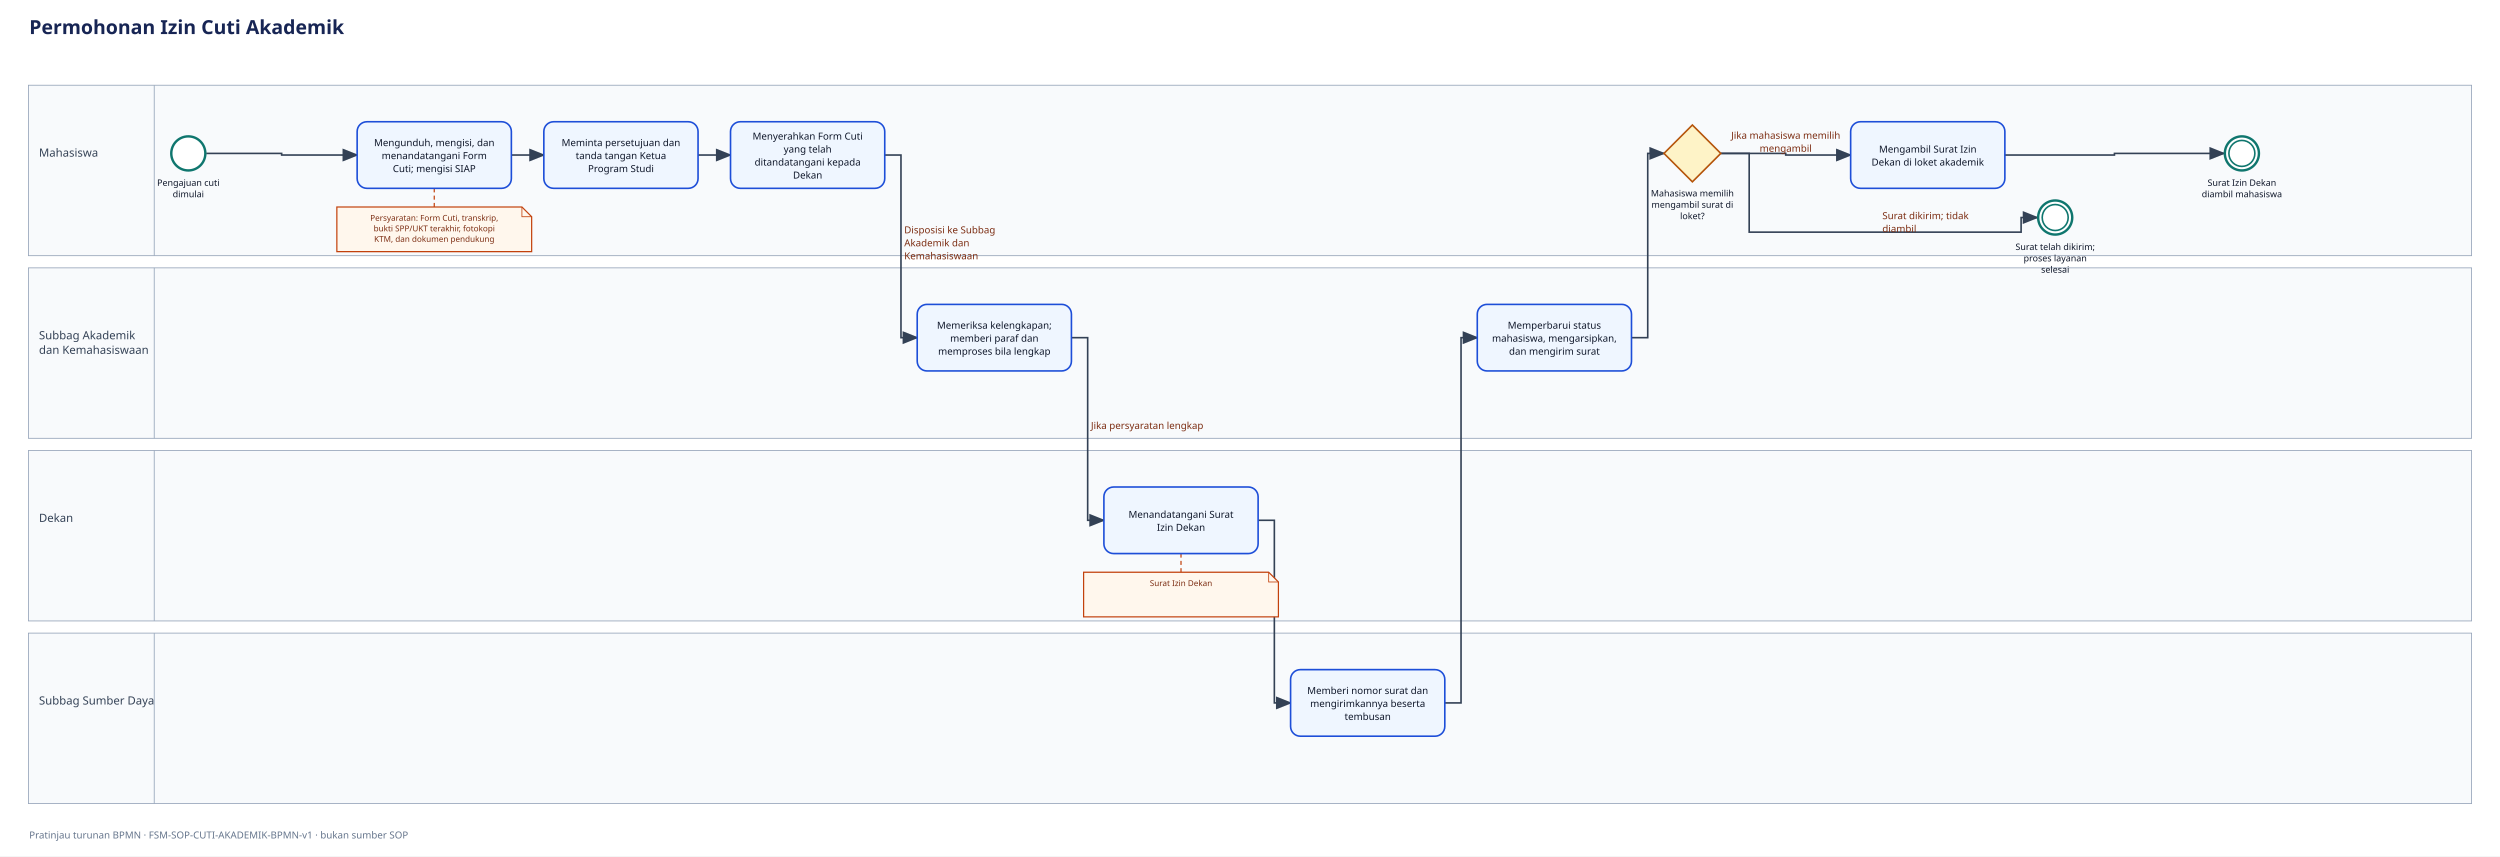
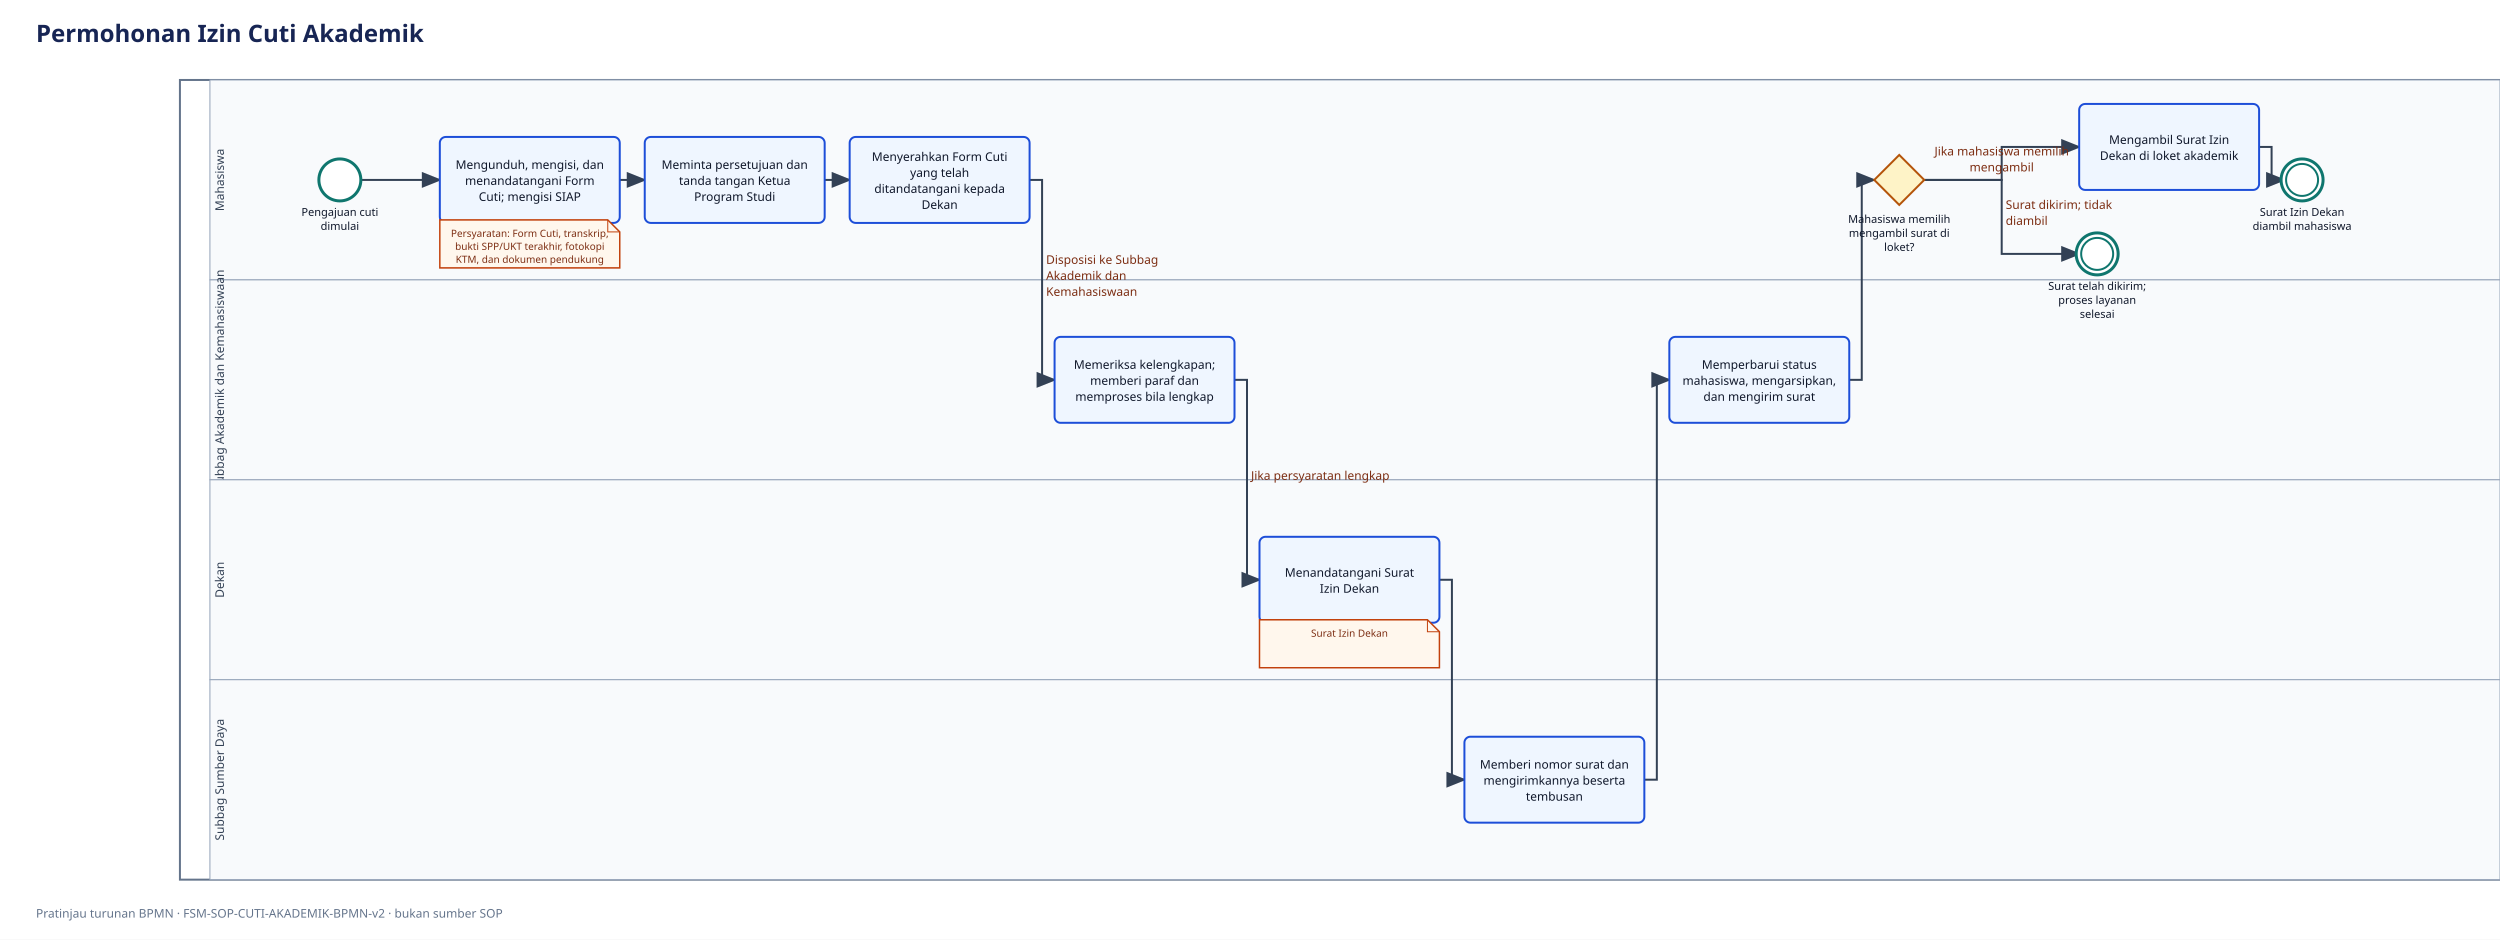
- <svg xmlns="http://www.w3.org/2000/svg" width="3080" height="1055" viewBox="0 0 3080 1055">
+ <svg xmlns="http://www.w3.org/2000/svg" width="2501" height="940" viewBox="0 0 2501 940">
  <defs>
    <marker id="panah" markerWidth="10" markerHeight="8" refX="9" refY="4" orient="auto">
      <path d="M0,0 L10,4 L0,8 z" fill="#334155" />
    </marker>
  </defs>
  <rect width="100%" height="100%" fill="#ffffff" />
  <text x="36" y="42" font-family="sans-serif" font-size="24" font-weight="700" fill="#172554">Permohonan Izin Cuti Akademik</text>
-   <rect x="35" y="105" width="3010" height="210" fill="#f8fafc" stroke="#94a3b8" />
-   <line x1="190" y1="105" x2="190" y2="315" stroke="#94a3b8" />
-   <text x="48" y="193" font-family="sans-serif" font-size="14" fill="#334155">Mahasiswa</text>
-   <rect x="35" y="330" width="3010" height="210" fill="#f8fafc" stroke="#94a3b8" />
-   <line x1="190" y1="330" x2="190" y2="540" stroke="#94a3b8" />
-   <text x="48" y="418" font-family="sans-serif" font-size="14" fill="#334155">Subbag Akademik</text>
-   <text x="48" y="436" font-family="sans-serif" font-size="14" fill="#334155">dan Kemahasiswaan</text>
-   <rect x="35" y="555" width="3010" height="210" fill="#f8fafc" stroke="#94a3b8" />
-   <line x1="190" y1="555" x2="190" y2="765" stroke="#94a3b8" />
-   <text x="48" y="643" font-family="sans-serif" font-size="14" fill="#334155">Dekan</text>
-   <rect x="35" y="780" width="3010" height="210" fill="#f8fafc" stroke="#94a3b8" />
-   <line x1="190" y1="780" x2="190" y2="990" stroke="#94a3b8" />
-   <text x="48" y="868" font-family="sans-serif" font-size="14" fill="#334155">Subbag Sumber Daya</text>
-   <path d="M 254 189.0 H 347.0 V 191.0 H 440" fill="none" stroke="#334155" stroke-width="2" marker-end="url(#panah)" />
-   <path d="M 630 191.0 H 650.0 V 191.0 H 670" fill="none" stroke="#334155" stroke-width="2" marker-end="url(#panah)" />
-   <path d="M 860 191.0 H 880.0 V 191.0 H 900" fill="none" stroke="#334155" stroke-width="2" marker-end="url(#panah)" />
-   <path d="M 1090 191.0 H 1110.0 V 416.0 H 1130" fill="none" stroke="#334155" stroke-width="2" marker-end="url(#panah)" />
-   <text x="1114.0" y="287.5" text-anchor="start" font-family="sans-serif" font-size="12" fill="#7c2d12">Disposisi ke Subbag</text>
-   <text x="1114.0" y="303.5" text-anchor="start" font-family="sans-serif" font-size="12" fill="#7c2d12">Akademik dan</text>
-   <text x="1114.0" y="319.5" text-anchor="start" font-family="sans-serif" font-size="12" fill="#7c2d12">Kemahasiswaan</text>
-   <path d="M 1320 416.0 H 1340.0 V 641.0 H 1360" fill="none" stroke="#334155" stroke-width="2" marker-end="url(#panah)" />
-   <text x="1344.0" y="528.5" text-anchor="start" font-family="sans-serif" font-size="12" fill="#7c2d12">Jika persyaratan lengkap</text>
-   <path d="M 1550 641.0 H 1570.0 V 866.0 H 1590" fill="none" stroke="#334155" stroke-width="2" marker-end="url(#panah)" />
-   <path d="M 1780 866.0 H 1800.0 V 416.0 H 1820" fill="none" stroke="#334155" stroke-width="2" marker-end="url(#panah)" />
-   <path d="M 2010 416.0 H 2030.0 V 189.0 H 2050" fill="none" stroke="#334155" stroke-width="2" marker-end="url(#panah)" />
-   <path d="M 2120 189.0 H 2200.0 V 191.0 H 2280" fill="none" stroke="#334155" stroke-width="2" marker-end="url(#panah)" />
-   <text x="2200.0" y="171.0" text-anchor="middle" font-family="sans-serif" font-size="12" fill="#7c2d12">Jika mahasiswa memilih</text>
-   <text x="2200.0" y="187.0" text-anchor="middle" font-family="sans-serif" font-size="12" fill="#7c2d12">mengambil</text>
-   <path d="M 2120 189.0 H 2155 V 286.0 H 2490 V 268.0 H 2510" fill="none" stroke="#334155" stroke-width="2" marker-end="url(#panah)" />
-   <text x="2319.0" y="270.0" text-anchor="start" font-family="sans-serif" font-size="12" fill="#7c2d12">Surat dikirim; tidak</text>
-   <text x="2319.0" y="286.0" text-anchor="start" font-family="sans-serif" font-size="12" fill="#7c2d12">diambil</text>
-   <path d="M 2470 191.0 H 2605.0 V 189.0 H 2740" fill="none" stroke="#334155" stroke-width="2" marker-end="url(#panah)" />
-   <path d="M 535.0 255 V 243.5 H 535.0 V 232" fill="none" stroke="#c2410c" stroke-width="1.5" stroke-dasharray="5 4" />
-   <path d="M 1455.0 682 V 693.5 H 1455.0 V 705" fill="none" stroke="#c2410c" stroke-width="1.5" stroke-dasharray="5 4" />
-   <circle cx="232.0" cy="189.0" r="21" fill="#fff" stroke="#0f766e" stroke-width="3" />
-   <text x="232.0" y="229" text-anchor="middle" font-family="sans-serif" font-size="11" fill="#0f172a">Pengajuan cuti</text>
-   <text x="232.0" y="243" text-anchor="middle" font-family="sans-serif" font-size="11" fill="#0f172a">dimulai</text>
-   <rect x="440" y="150" width="190" height="82" rx="12" fill="#eff6ff" stroke="#1d4ed8" stroke-width="2" />
-   <text x="535.0" y="180.0" text-anchor="middle" font-family="sans-serif" font-size="12" fill="#0f172a">Mengunduh, mengisi, dan</text>
-   <text x="535.0" y="196.0" text-anchor="middle" font-family="sans-serif" font-size="12" fill="#0f172a">menandatangani Form</text>
-   <text x="535.0" y="212.0" text-anchor="middle" font-family="sans-serif" font-size="12" fill="#0f172a">Cuti; mengisi SIAP</text>
-   <rect x="670" y="150" width="190" height="82" rx="12" fill="#eff6ff" stroke="#1d4ed8" stroke-width="2" />
-   <text x="765.0" y="180.0" text-anchor="middle" font-family="sans-serif" font-size="12" fill="#0f172a">Meminta persetujuan dan</text>
-   <text x="765.0" y="196.0" text-anchor="middle" font-family="sans-serif" font-size="12" fill="#0f172a">tanda tangan Ketua</text>
-   <text x="765.0" y="212.0" text-anchor="middle" font-family="sans-serif" font-size="12" fill="#0f172a">Program Studi</text>
-   <rect x="900" y="150" width="190" height="82" rx="12" fill="#eff6ff" stroke="#1d4ed8" stroke-width="2" />
-   <text x="995.0" y="172.0" text-anchor="middle" font-family="sans-serif" font-size="12" fill="#0f172a">Menyerahkan Form Cuti</text>
-   <text x="995.0" y="188.0" text-anchor="middle" font-family="sans-serif" font-size="12" fill="#0f172a">yang telah</text>
-   <text x="995.0" y="204.0" text-anchor="middle" font-family="sans-serif" font-size="12" fill="#0f172a">ditandatangani kepada</text>
-   <text x="995.0" y="220.0" text-anchor="middle" font-family="sans-serif" font-size="12" fill="#0f172a">Dekan</text>
-   <rect x="1130" y="375" width="190" height="82" rx="12" fill="#eff6ff" stroke="#1d4ed8" stroke-width="2" />
-   <text x="1225.0" y="405.0" text-anchor="middle" font-family="sans-serif" font-size="12" fill="#0f172a">Memeriksa kelengkapan;</text>
-   <text x="1225.0" y="421.0" text-anchor="middle" font-family="sans-serif" font-size="12" fill="#0f172a">memberi paraf dan</text>
-   <text x="1225.0" y="437.0" text-anchor="middle" font-family="sans-serif" font-size="12" fill="#0f172a">memproses bila lengkap</text>
-   <rect x="1360" y="600" width="190" height="82" rx="12" fill="#eff6ff" stroke="#1d4ed8" stroke-width="2" />
-   <text x="1455.0" y="638.0" text-anchor="middle" font-family="sans-serif" font-size="12" fill="#0f172a">Menandatangani Surat</text>
-   <text x="1455.0" y="654.0" text-anchor="middle" font-family="sans-serif" font-size="12" fill="#0f172a">Izin Dekan</text>
-   <rect x="1590" y="825" width="190" height="82" rx="12" fill="#eff6ff" stroke="#1d4ed8" stroke-width="2" />
-   <text x="1685.0" y="855.0" text-anchor="middle" font-family="sans-serif" font-size="12" fill="#0f172a">Memberi nomor surat dan</text>
-   <text x="1685.0" y="871.0" text-anchor="middle" font-family="sans-serif" font-size="12" fill="#0f172a">mengirimkannya beserta</text>
-   <text x="1685.0" y="887.0" text-anchor="middle" font-family="sans-serif" font-size="12" fill="#0f172a">tembusan</text>
-   <rect x="1820" y="375" width="190" height="82" rx="12" fill="#eff6ff" stroke="#1d4ed8" stroke-width="2" />
-   <text x="1915.0" y="405.0" text-anchor="middle" font-family="sans-serif" font-size="12" fill="#0f172a">Memperbarui status</text>
-   <text x="1915.0" y="421.0" text-anchor="middle" font-family="sans-serif" font-size="12" fill="#0f172a">mahasiswa, mengarsipkan,</text>
-   <text x="1915.0" y="437.0" text-anchor="middle" font-family="sans-serif" font-size="12" fill="#0f172a">dan mengirim surat</text>
-   <polygon points="2085.0,154 2120,189.0 2085.0,224 2050,189.0" fill="#fef3c7" stroke="#b45309" stroke-width="2" />
-   <text x="2085.0" y="242" text-anchor="middle" font-family="sans-serif" font-size="11" fill="#0f172a">Mahasiswa memilih</text>
-   <text x="2085.0" y="256" text-anchor="middle" font-family="sans-serif" font-size="11" fill="#0f172a">mengambil surat di</text>
-   <text x="2085.0" y="270" text-anchor="middle" font-family="sans-serif" font-size="11" fill="#0f172a">loket?</text>
-   <rect x="2280" y="150" width="190" height="82" rx="12" fill="#eff6ff" stroke="#1d4ed8" stroke-width="2" />
-   <text x="2375.0" y="188.0" text-anchor="middle" font-family="sans-serif" font-size="12" fill="#0f172a">Mengambil Surat Izin</text>
-   <text x="2375.0" y="204.0" text-anchor="middle" font-family="sans-serif" font-size="12" fill="#0f172a">Dekan di loket akademik</text>
-   <circle cx="2532.0" cy="268.0" r="21" fill="#fff" stroke="#0f766e" stroke-width="3" />
-   <circle cx="2532.0" cy="268.0" r="16" fill="none" stroke="#0f766e" stroke-width="2" />
-   <text x="2532.0" y="308" text-anchor="middle" font-family="sans-serif" font-size="11" fill="#0f172a">Surat telah dikirim;</text>
-   <text x="2532.0" y="322" text-anchor="middle" font-family="sans-serif" font-size="11" fill="#0f172a">proses layanan</text>
-   <text x="2532.0" y="336" text-anchor="middle" font-family="sans-serif" font-size="11" fill="#0f172a">selesai</text>
-   <circle cx="2762.0" cy="189.0" r="21" fill="#fff" stroke="#0f766e" stroke-width="3" />
-   <circle cx="2762.0" cy="189.0" r="16" fill="none" stroke="#0f766e" stroke-width="2" />
-   <text x="2762.0" y="229" text-anchor="middle" font-family="sans-serif" font-size="11" fill="#0f172a">Surat Izin Dekan</text>
-   <text x="2762.0" y="243" text-anchor="middle" font-family="sans-serif" font-size="11" fill="#0f172a">diambil mahasiswa</text>
-   <path d="M 415 255 h 228 l 12 12 v 43 h -240 z" fill="#fff7ed" stroke="#c2410c" stroke-width="1.5" />
-   <path d="M 643 255 v 12 h 12" fill="none" stroke="#c2410c" />
-   <text x="535.0" y="272" text-anchor="middle" font-family="sans-serif" font-size="10" fill="#7c2d12">Persyaratan: Form Cuti, transkrip,</text>
-   <text x="535.0" y="285" text-anchor="middle" font-family="sans-serif" font-size="10" fill="#7c2d12">bukti SPP/UKT terakhir, fotokopi</text>
-   <text x="535.0" y="298" text-anchor="middle" font-family="sans-serif" font-size="10" fill="#7c2d12">KTM, dan dokumen pendukung</text>
-   <path d="M 1335 705 h 228 l 12 12 v 43 h -240 z" fill="#fff7ed" stroke="#c2410c" stroke-width="1.5" />
-   <path d="M 1563 705 v 12 h 12" fill="none" stroke="#c2410c" />
-   <text x="1455.0" y="722" text-anchor="middle" font-family="sans-serif" font-size="10" fill="#7c2d12">Surat Izin Dekan</text>
-   <text x="36" y="1033" font-family="sans-serif" font-size="12" fill="#64748b">Pratinjau turunan BPMN · FSM-SOP-CUTI-AKADEMIK-BPMN-v1 · bukan sumber SOP</text>
+   <rect x="180" y="80" width="2321" height="800" fill="#ffffff" stroke="#64748b" stroke-width="2" />
+   <rect x="210" y="80" width="2291" height="200" fill="#f8fafc" stroke="#94a3b8" />
+   <text x="224" y="180.0" transform="rotate(-90 224 180.0)" text-anchor="middle" font-family="sans-serif" font-size="12" fill="#334155">Mahasiswa</text>
+   <rect x="210" y="280" width="2291" height="200" fill="#f8fafc" stroke="#94a3b8" />
+   <text x="224" y="380.0" transform="rotate(-90 224 380.0)" text-anchor="middle" font-family="sans-serif" font-size="12" fill="#334155">Subbag Akademik dan Kemahasiswaan</text>
+   <rect x="210" y="480" width="2291" height="200" fill="#f8fafc" stroke="#94a3b8" />
+   <text x="224" y="580.0" transform="rotate(-90 224 580.0)" text-anchor="middle" font-family="sans-serif" font-size="12" fill="#334155">Dekan</text>
+   <rect x="210" y="680" width="2291" height="200" fill="#f8fafc" stroke="#94a3b8" />
+   <text x="224" y="780.0" transform="rotate(-90 224 780.0)" text-anchor="middle" font-family="sans-serif" font-size="12" fill="#334155">Subbag Sumber Daya</text>
+   <path d="M 358 180 L 399 180 L 399 180 L 440 180" fill="none" stroke="#334155" stroke-width="2" marker-end="url(#panah)" />
+   <path d="M 620 180 L 632.5 180 L 632.5 180 L 645 180" fill="none" stroke="#334155" stroke-width="2" marker-end="url(#panah)" />
+   <path d="M 825 180 L 837.5 180 L 837.5 180 L 850 180" fill="none" stroke="#334155" stroke-width="2" marker-end="url(#panah)" />
+   <path d="M 1030 180 L 1042.5 180 L 1042.5 380 L 1055 380" fill="none" stroke="#334155" stroke-width="2" marker-end="url(#panah)" />
+   <text x="1046.5" y="264.0" text-anchor="start" font-family="sans-serif" font-size="12" fill="#7c2d12">Disposisi ke Subbag</text>
+   <text x="1046.5" y="280.0" text-anchor="start" font-family="sans-serif" font-size="12" fill="#7c2d12">Akademik dan</text>
+   <text x="1046.5" y="296.0" text-anchor="start" font-family="sans-serif" font-size="12" fill="#7c2d12">Kemahasiswaan</text>
+   <path d="M 1235 380 L 1247.5 380 L 1247.5 580 L 1260 580" fill="none" stroke="#334155" stroke-width="2" marker-end="url(#panah)" />
+   <text x="1251.5" y="480.0" text-anchor="start" font-family="sans-serif" font-size="12" fill="#7c2d12">Jika persyaratan lengkap</text>
+   <path d="M 1440 580 L 1452.5 580 L 1452.5 780 L 1465 780" fill="none" stroke="#334155" stroke-width="2" marker-end="url(#panah)" />
+   <path d="M 1645 780 L 1657.5 780 L 1657.5 380 L 1670 380" fill="none" stroke="#334155" stroke-width="2" marker-end="url(#panah)" />
+   <path d="M 1850 380 L 1862.5 380 L 1862.5 180 L 1875 180" fill="none" stroke="#334155" stroke-width="2" marker-end="url(#panah)" />
+   <path d="M 1925 180 L 2002.5 180 L 2002.5 147 L 2080 147" fill="none" stroke="#334155" stroke-width="2" marker-end="url(#panah)" />
+   <text x="2002.5" y="155.5" text-anchor="middle" font-family="sans-serif" font-size="12" fill="#7c2d12">Jika mahasiswa memilih</text>
+   <text x="2002.5" y="171.5" text-anchor="middle" font-family="sans-serif" font-size="12" fill="#7c2d12">mengambil</text>
+   <path d="M 1925 180 L 2002.5 180 L 2002.5 254 L 2080 254" fill="none" stroke="#334155" stroke-width="2" marker-end="url(#panah)" />
+   <text x="2006.5" y="209.0" text-anchor="start" font-family="sans-serif" font-size="12" fill="#7c2d12">Surat dikirim; tidak</text>
+   <text x="2006.5" y="225.0" text-anchor="start" font-family="sans-serif" font-size="12" fill="#7c2d12">diambil</text>
+   <path d="M 2260 147 L 2272.5 147 L 2272.5 180 L 2285 180" fill="none" stroke="#334155" stroke-width="2" marker-end="url(#panah)" />
+   <path d="M 530.0 220 V 221.5 H 530.0 V 223" fill="none" stroke="#c2410c" stroke-width="1.5" stroke-dasharray="5 4" />
+   <path d="M 1350.0 623 V 621.5 H 1350.0 V 620" fill="none" stroke="#c2410c" stroke-width="1.5" stroke-dasharray="5 4" />
+   <circle cx="340.0" cy="180.0" r="21" fill="#fff" stroke="#0f766e" stroke-width="3" />
+   <text x="340.0" y="216" text-anchor="middle" font-family="sans-serif" font-size="11" fill="#0f172a">Pengajuan cuti</text>
+   <text x="340.0" y="230" text-anchor="middle" font-family="sans-serif" font-size="11" fill="#0f172a">dimulai</text>
+   <rect x="440" y="137" width="180" height="86" rx="6" fill="#eff6ff" stroke="#1d4ed8" stroke-width="2" />
+   <text x="530.0" y="169.0" text-anchor="middle" font-family="sans-serif" font-size="12" fill="#0f172a">Mengunduh, mengisi, dan</text>
+   <text x="530.0" y="185.0" text-anchor="middle" font-family="sans-serif" font-size="12" fill="#0f172a">menandatangani Form</text>
+   <text x="530.0" y="201.0" text-anchor="middle" font-family="sans-serif" font-size="12" fill="#0f172a">Cuti; mengisi SIAP</text>
+   <rect x="645" y="137" width="180" height="86" rx="6" fill="#eff6ff" stroke="#1d4ed8" stroke-width="2" />
+   <text x="735.0" y="169.0" text-anchor="middle" font-family="sans-serif" font-size="12" fill="#0f172a">Meminta persetujuan dan</text>
+   <text x="735.0" y="185.0" text-anchor="middle" font-family="sans-serif" font-size="12" fill="#0f172a">tanda tangan Ketua</text>
+   <text x="735.0" y="201.0" text-anchor="middle" font-family="sans-serif" font-size="12" fill="#0f172a">Program Studi</text>
+   <rect x="850" y="137" width="180" height="86" rx="6" fill="#eff6ff" stroke="#1d4ed8" stroke-width="2" />
+   <text x="940.0" y="161.0" text-anchor="middle" font-family="sans-serif" font-size="12" fill="#0f172a">Menyerahkan Form Cuti</text>
+   <text x="940.0" y="177.0" text-anchor="middle" font-family="sans-serif" font-size="12" fill="#0f172a">yang telah</text>
+   <text x="940.0" y="193.0" text-anchor="middle" font-family="sans-serif" font-size="12" fill="#0f172a">ditandatangani kepada</text>
+   <text x="940.0" y="209.0" text-anchor="middle" font-family="sans-serif" font-size="12" fill="#0f172a">Dekan</text>
+   <rect x="1055" y="337" width="180" height="86" rx="6" fill="#eff6ff" stroke="#1d4ed8" stroke-width="2" />
+   <text x="1145.0" y="369.0" text-anchor="middle" font-family="sans-serif" font-size="12" fill="#0f172a">Memeriksa kelengkapan;</text>
+   <text x="1145.0" y="385.0" text-anchor="middle" font-family="sans-serif" font-size="12" fill="#0f172a">memberi paraf dan</text>
+   <text x="1145.0" y="401.0" text-anchor="middle" font-family="sans-serif" font-size="12" fill="#0f172a">memproses bila lengkap</text>
+   <rect x="1260" y="537" width="180" height="86" rx="6" fill="#eff6ff" stroke="#1d4ed8" stroke-width="2" />
+   <text x="1350.0" y="577.0" text-anchor="middle" font-family="sans-serif" font-size="12" fill="#0f172a">Menandatangani Surat</text>
+   <text x="1350.0" y="593.0" text-anchor="middle" font-family="sans-serif" font-size="12" fill="#0f172a">Izin Dekan</text>
+   <rect x="1465" y="737" width="180" height="86" rx="6" fill="#eff6ff" stroke="#1d4ed8" stroke-width="2" />
+   <text x="1555.0" y="769.0" text-anchor="middle" font-family="sans-serif" font-size="12" fill="#0f172a">Memberi nomor surat dan</text>
+   <text x="1555.0" y="785.0" text-anchor="middle" font-family="sans-serif" font-size="12" fill="#0f172a">mengirimkannya beserta</text>
+   <text x="1555.0" y="801.0" text-anchor="middle" font-family="sans-serif" font-size="12" fill="#0f172a">tembusan</text>
+   <rect x="1670" y="337" width="180" height="86" rx="6" fill="#eff6ff" stroke="#1d4ed8" stroke-width="2" />
+   <text x="1760.0" y="369.0" text-anchor="middle" font-family="sans-serif" font-size="12" fill="#0f172a">Memperbarui status</text>
+   <text x="1760.0" y="385.0" text-anchor="middle" font-family="sans-serif" font-size="12" fill="#0f172a">mahasiswa, mengarsipkan,</text>
+   <text x="1760.0" y="401.0" text-anchor="middle" font-family="sans-serif" font-size="12" fill="#0f172a">dan mengirim surat</text>
+   <polygon points="1900.0,155 1925,180.0 1900.0,205 1875,180.0" fill="#fef3c7" stroke="#b45309" stroke-width="2" />
+   <text x="1900.0" y="223" text-anchor="middle" font-family="sans-serif" font-size="11" fill="#0f172a">Mahasiswa memilih</text>
+   <text x="1900.0" y="237" text-anchor="middle" font-family="sans-serif" font-size="11" fill="#0f172a">mengambil surat di</text>
+   <text x="1900.0" y="251" text-anchor="middle" font-family="sans-serif" font-size="11" fill="#0f172a">loket?</text>
+   <rect x="2080" y="104" width="180" height="86" rx="6" fill="#eff6ff" stroke="#1d4ed8" stroke-width="2" />
+   <text x="2170.0" y="144.0" text-anchor="middle" font-family="sans-serif" font-size="12" fill="#0f172a">Mengambil Surat Izin</text>
+   <text x="2170.0" y="160.0" text-anchor="middle" font-family="sans-serif" font-size="12" fill="#0f172a">Dekan di loket akademik</text>
+   <circle cx="2098.0" cy="254.0" r="21" fill="#fff" stroke="#0f766e" stroke-width="3" />
+   <circle cx="2098.0" cy="254.0" r="16" fill="none" stroke="#0f766e" stroke-width="2" />
+   <text x="2098.0" y="290" text-anchor="middle" font-family="sans-serif" font-size="11" fill="#0f172a">Surat telah dikirim;</text>
+   <text x="2098.0" y="304" text-anchor="middle" font-family="sans-serif" font-size="11" fill="#0f172a">proses layanan</text>
+   <text x="2098.0" y="318" text-anchor="middle" font-family="sans-serif" font-size="11" fill="#0f172a">selesai</text>
+   <circle cx="2303.0" cy="180.0" r="21" fill="#fff" stroke="#0f766e" stroke-width="3" />
+   <circle cx="2303.0" cy="180.0" r="16" fill="none" stroke="#0f766e" stroke-width="2" />
+   <text x="2303.0" y="216" text-anchor="middle" font-family="sans-serif" font-size="11" fill="#0f172a">Surat Izin Dekan</text>
+   <text x="2303.0" y="230" text-anchor="middle" font-family="sans-serif" font-size="11" fill="#0f172a">diambil mahasiswa</text>
+   <path d="M 440 220 h 168 l 12 12 v 36 h -180 z" fill="#fff7ed" stroke="#c2410c" stroke-width="1.5" />
+   <path d="M 608 220 v 12 h 12" fill="none" stroke="#c2410c" />
+   <text x="530.0" y="237" text-anchor="middle" font-family="sans-serif" font-size="10" fill="#7c2d12">Persyaratan: Form Cuti, transkrip,</text>
+   <text x="530.0" y="250" text-anchor="middle" font-family="sans-serif" font-size="10" fill="#7c2d12">bukti SPP/UKT terakhir, fotokopi</text>
+   <text x="530.0" y="263" text-anchor="middle" font-family="sans-serif" font-size="10" fill="#7c2d12">KTM, dan dokumen pendukung</text>
+   <path d="M 1260 620 h 168 l 12 12 v 36 h -180 z" fill="#fff7ed" stroke="#c2410c" stroke-width="1.5" />
+   <path d="M 1428 620 v 12 h 12" fill="none" stroke="#c2410c" />
+   <text x="1350.0" y="637" text-anchor="middle" font-family="sans-serif" font-size="10" fill="#7c2d12">Surat Izin Dekan</text>
+   <text x="36" y="918" font-family="sans-serif" font-size="12" fill="#64748b">Pratinjau turunan BPMN · FSM-SOP-CUTI-AKADEMIK-BPMN-v2 · bukan sumber SOP</text>
</svg>
